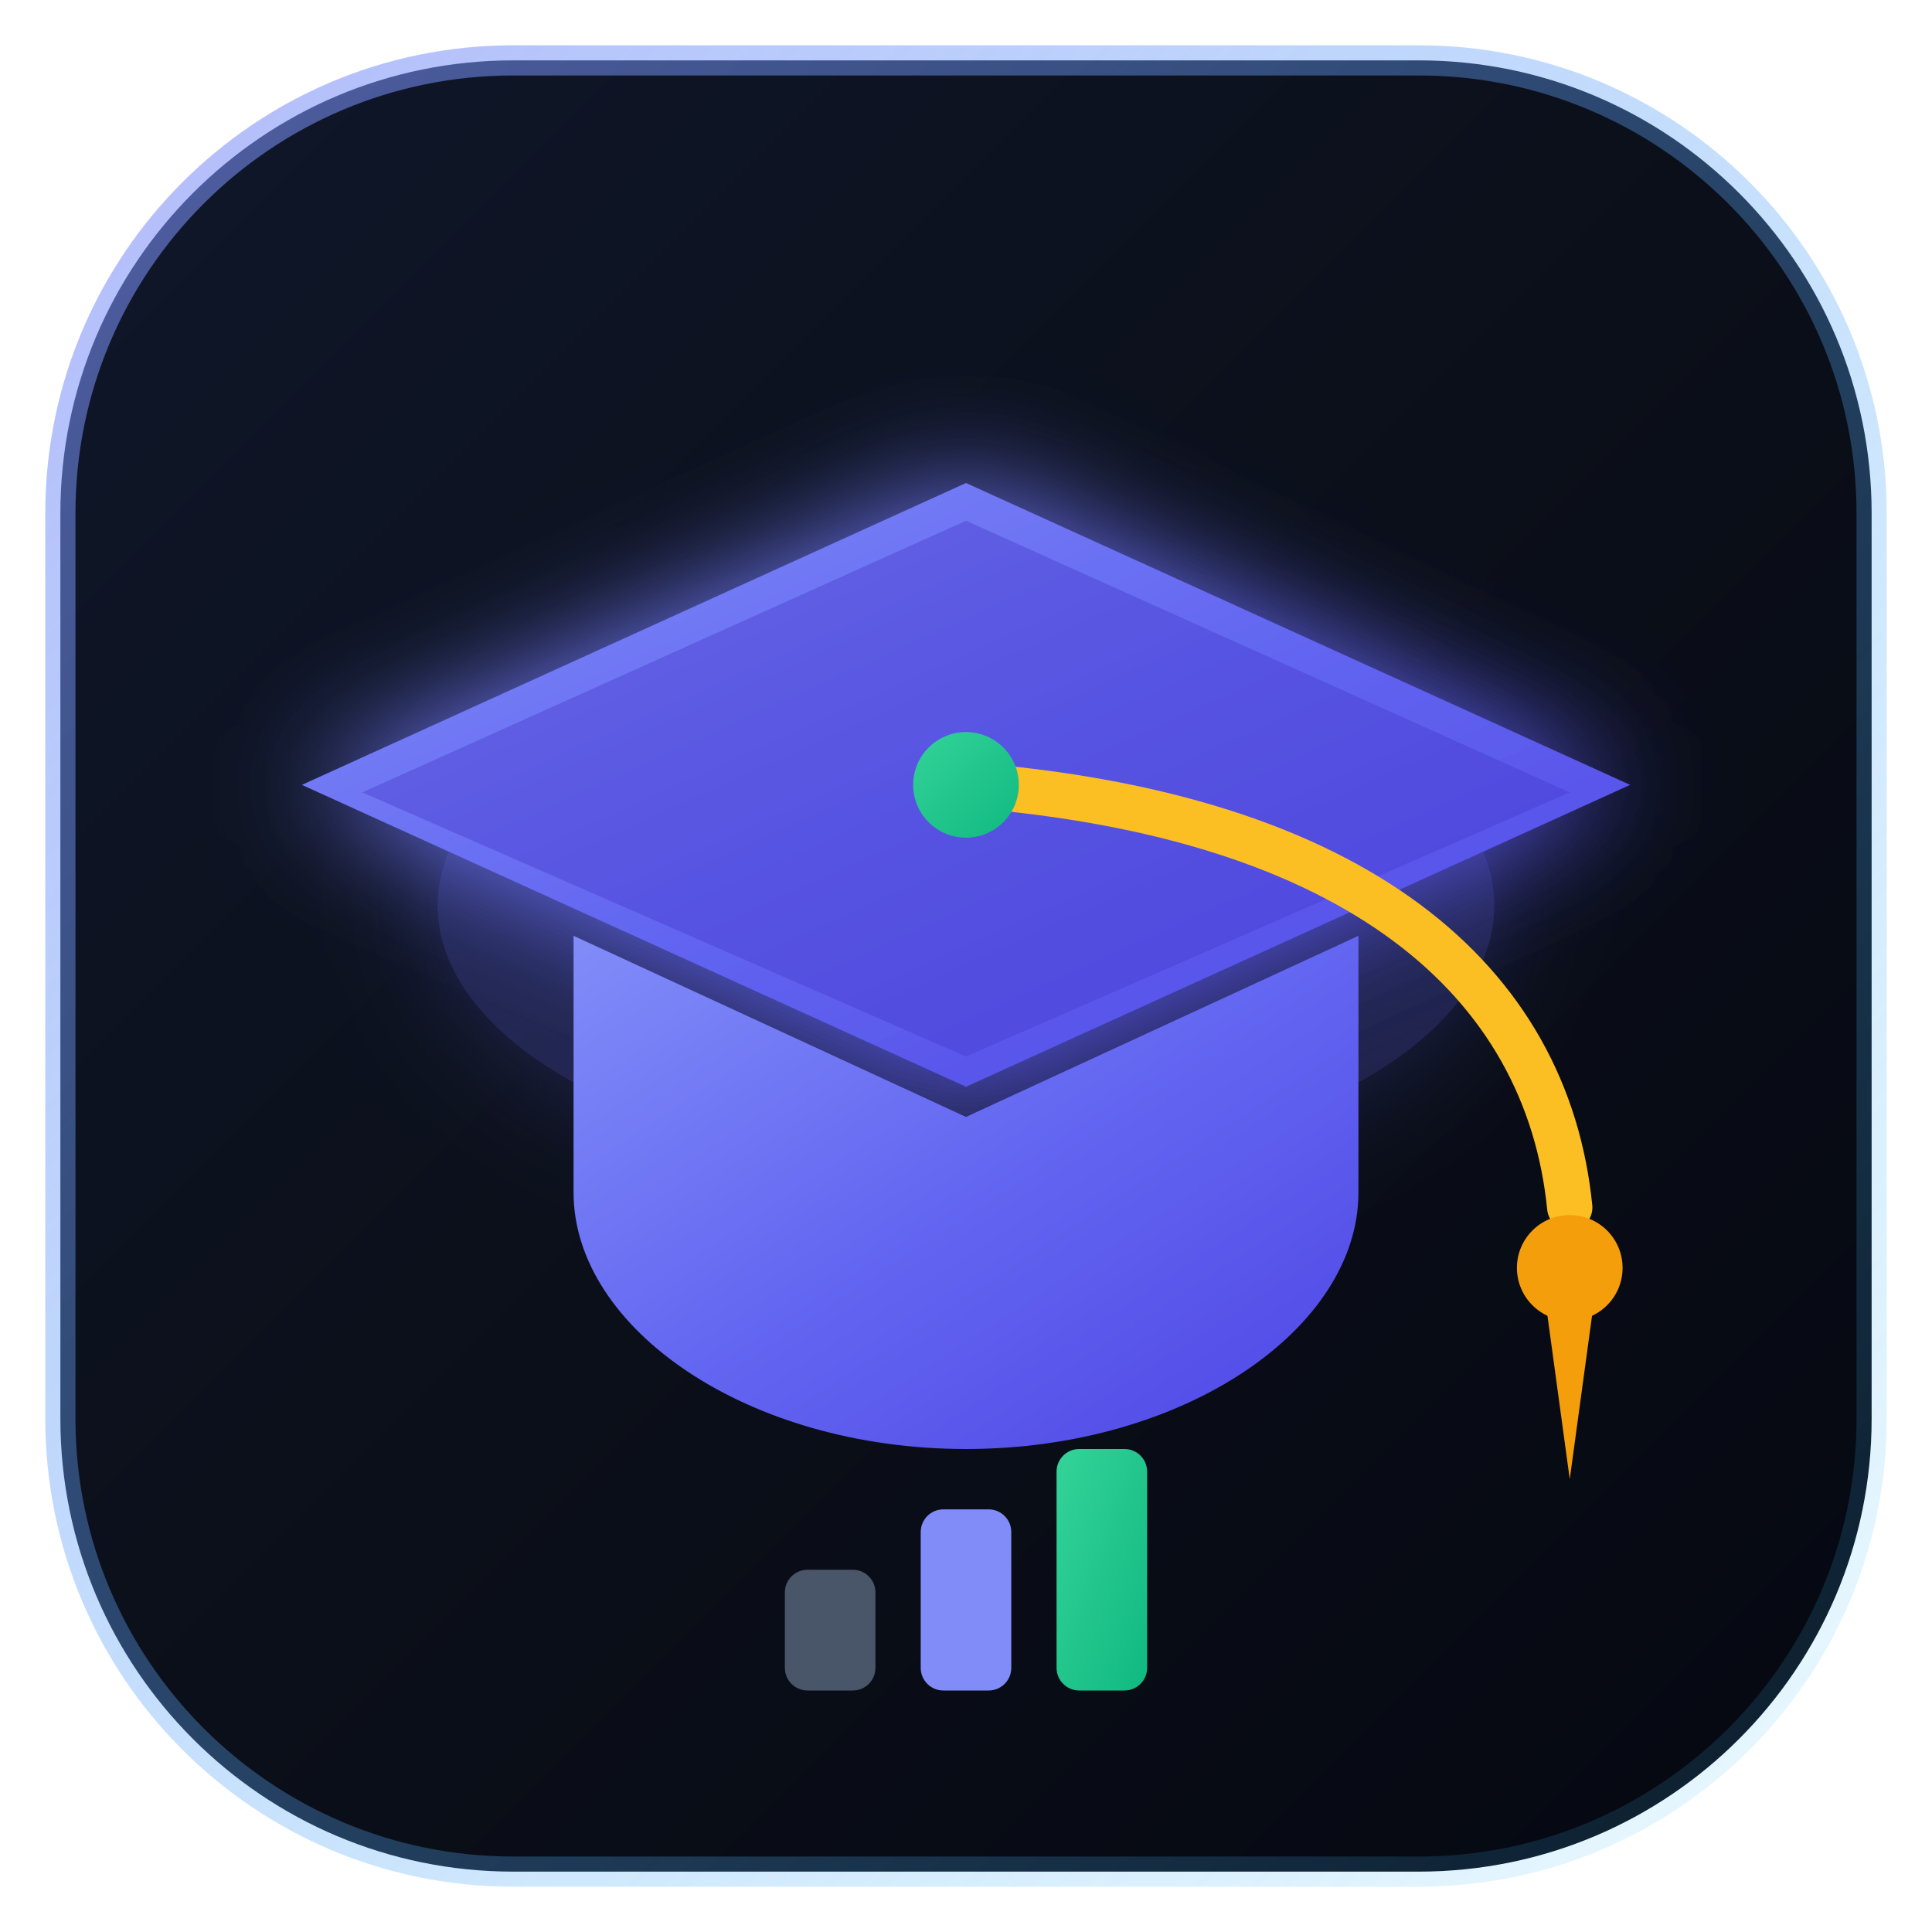
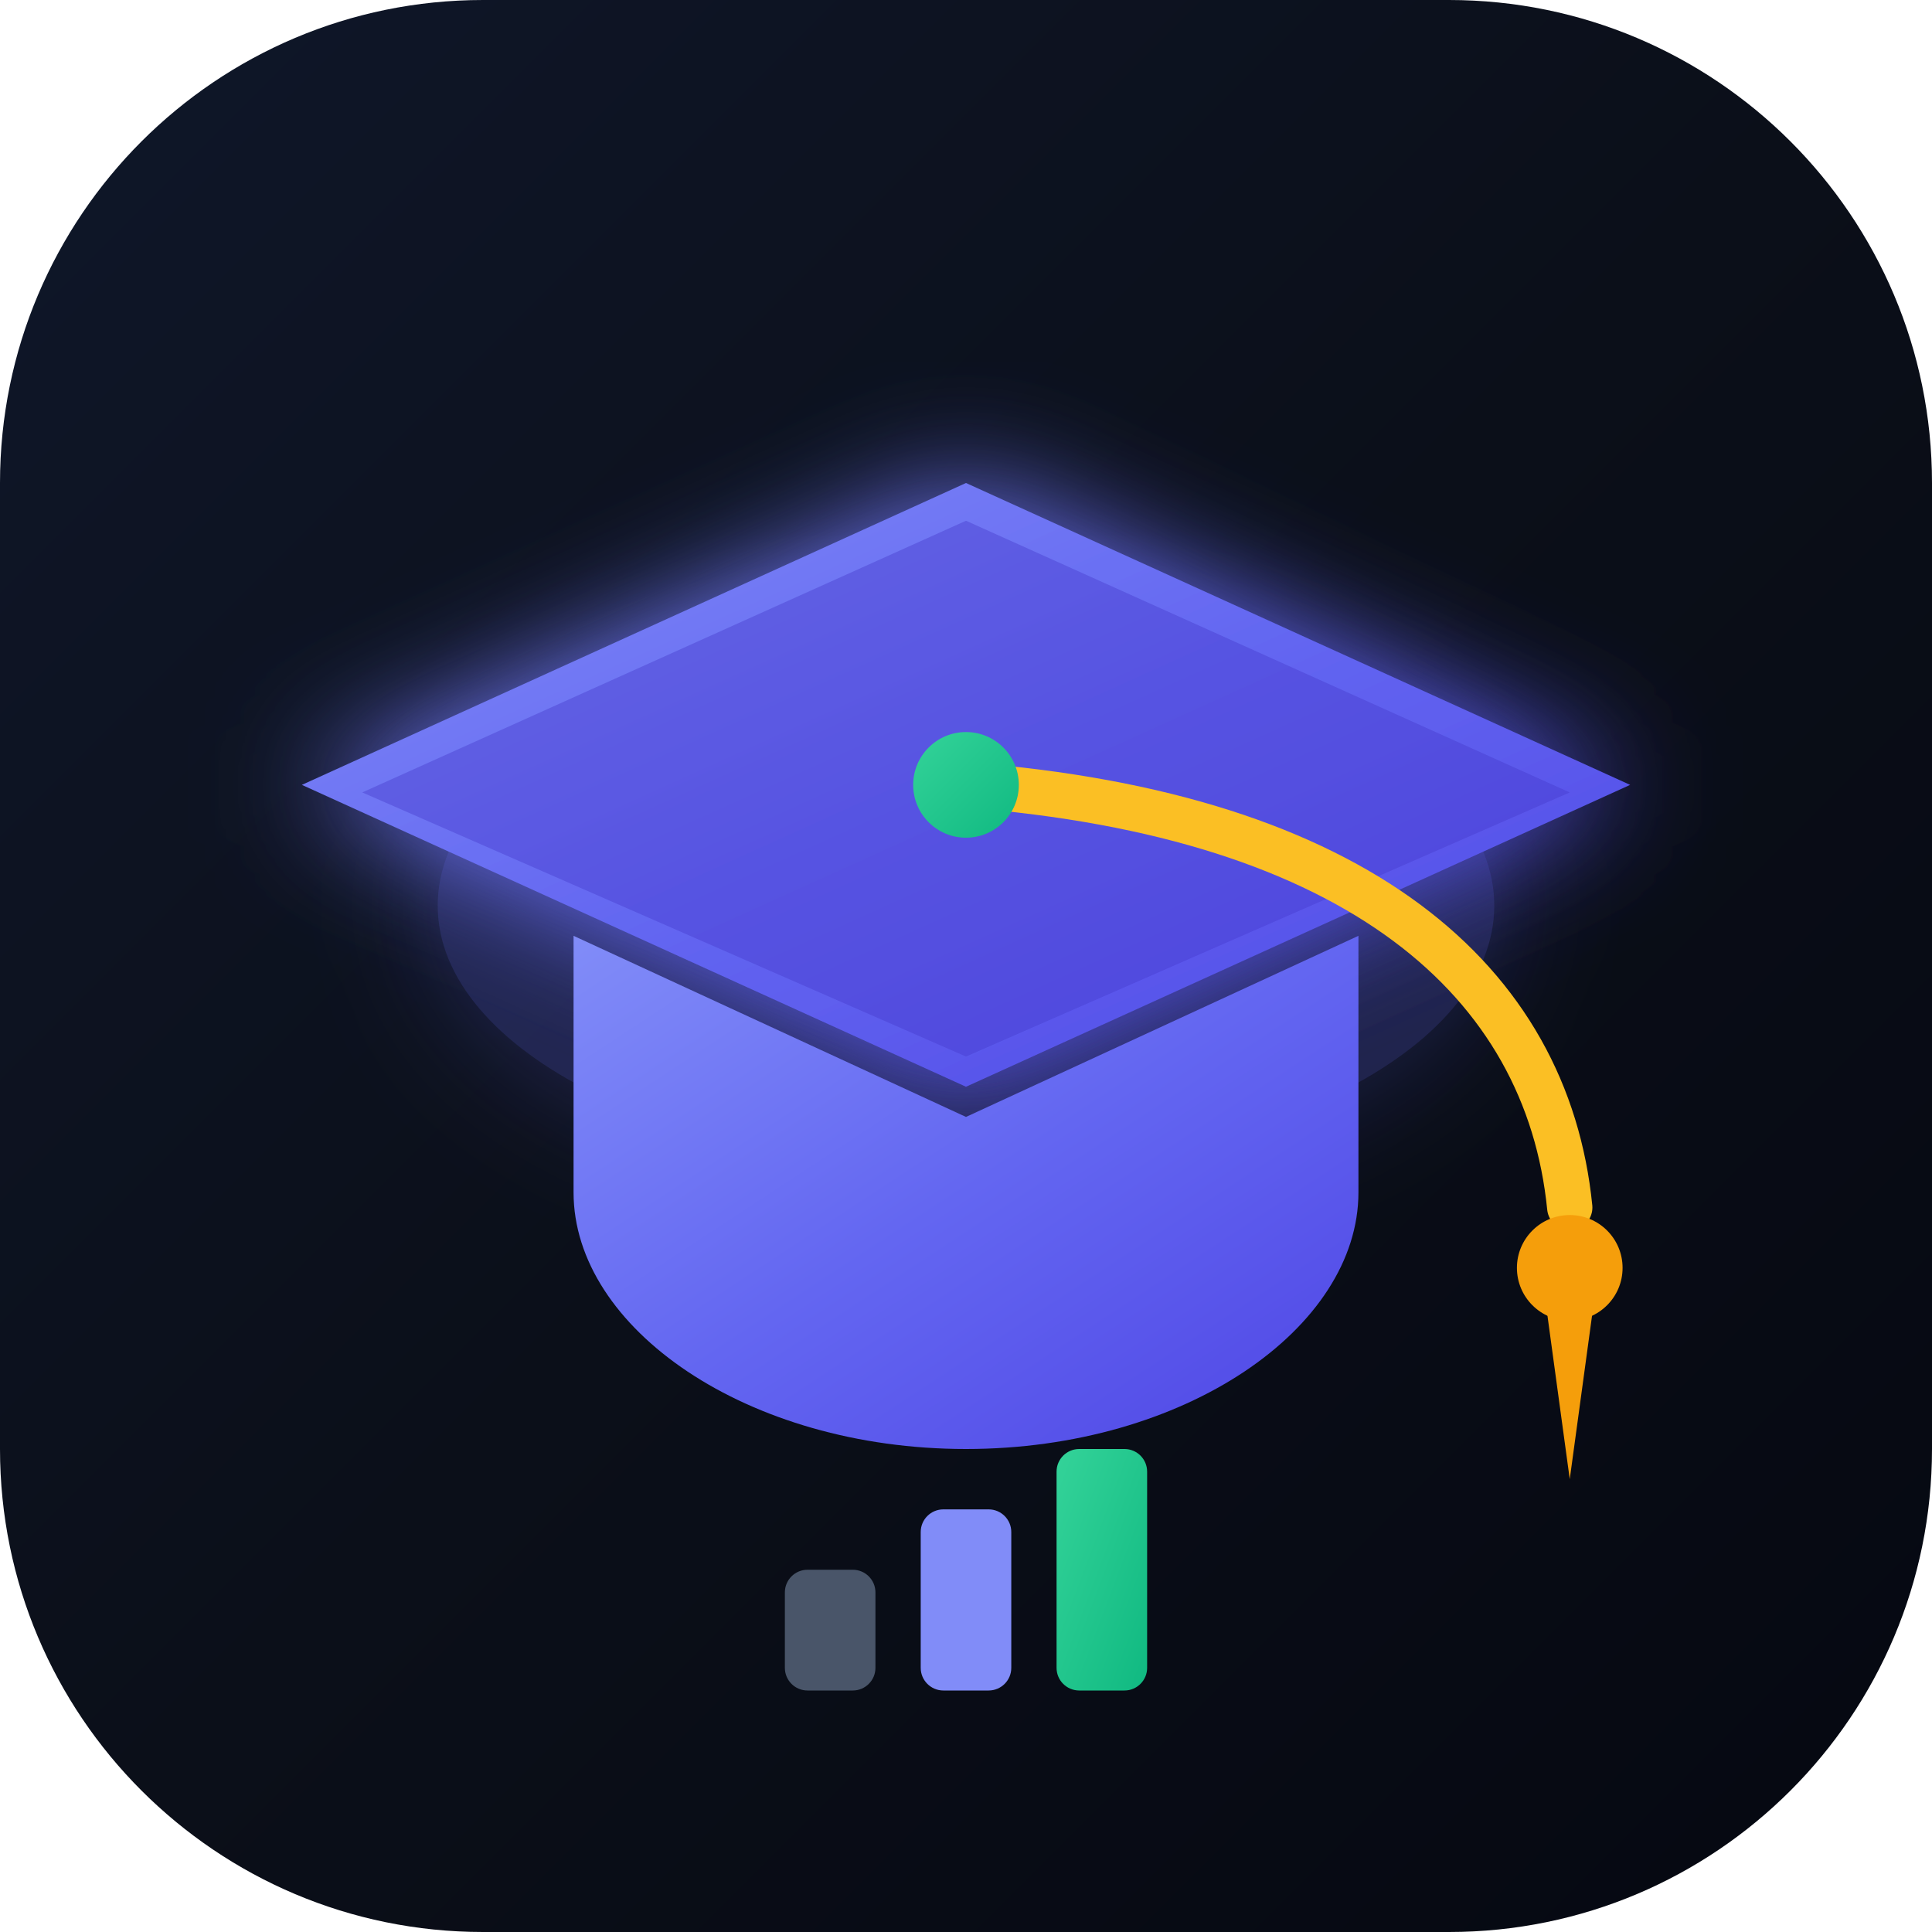
<svg xmlns="http://www.w3.org/2000/svg" viewBox="0 0 512 512" fill="none">
  <defs>
    <linearGradient id="bgGrad" x1="0%" y1="0%" x2="100%" y2="100%">
      <stop offset="0%" stop-color="#0F172A" />
      <stop offset="50%" stop-color="#0B0F19" />
      <stop offset="100%" stop-color="#050811" />
    </linearGradient>
    <linearGradient id="primaryGrad" x1="0%" y1="0%" x2="100%" y2="100%">
      <stop offset="0%" stop-color="#818CF8" />
      <stop offset="50%" stop-color="#6366F1" />
      <stop offset="100%" stop-color="#4F46E5" />
    </linearGradient>
    <linearGradient id="accentGrad" x1="0%" y1="0%" x2="100%" y2="100%">
      <stop offset="0%" stop-color="#34D399" />
      <stop offset="100%" stop-color="#10B981" />
    </linearGradient>
-     <linearGradient id="borderGrad" x1="0%" y1="0%" x2="100%" y2="100%">
-       <stop offset="0%" stop-color="#818CF8" stop-opacity="0.6" />
-       <stop offset="100%" stop-color="#38BDF8" stop-opacity="0.1" />
-     </linearGradient>
    <filter id="glow" x="-20%" y="-20%" width="140%" height="140%">
      <feGaussianBlur stdDeviation="16" result="blur" />
      <feComposite in="SourceGraphic" in2="blur" operator="over" />
    </filter>
  </defs>
-   <rect x="16" y="16" width="480" height="480" rx="120" fill="url(#bgGrad)" />
-   <rect x="16" y="16" width="480" height="480" rx="120" stroke="url(#borderGrad)" stroke-width="8" />
+   <rect width="512" height="512" rx="128" fill="url(#bgGrad)" />
  <ellipse cx="256" cy="240" rx="140" ry="70" fill="#6366F1" opacity="0.25" filter="url(#glow)" />
  <path d="M256 128 L432 208 L256 288 L80 208 Z" fill="url(#primaryGrad)" filter="url(#glow)" />
  <path d="M256 138 L416 210 L256 280 L96 210 Z" fill="#4338CA" opacity="0.4" />
  <path d="M152 248 V316 C152 352 198 384 256 384 C314 384 360 352 360 316 V248 L256 296 Z" fill="url(#primaryGrad)" />
  <path d="M256 208 C360 216 410 260 416 320" stroke="#FBBF24" stroke-width="12" stroke-linecap="round" />
  <circle cx="416" cy="336" r="14" fill="#F59E0B" />
  <path d="M410 348 L416 392 L422 348 Z" fill="#F59E0B" />
  <circle cx="256" cy="208" r="14" fill="url(#accentGrad)" />
  <rect x="208" y="416" width="24" height="32" rx="6" fill="#64748B" opacity="0.7" />
  <rect x="244" y="400" width="24" height="48" rx="6" fill="#818CF8" />
  <rect x="280" y="384" width="24" height="64" rx="6" fill="url(#accentGrad)" />
</svg>
